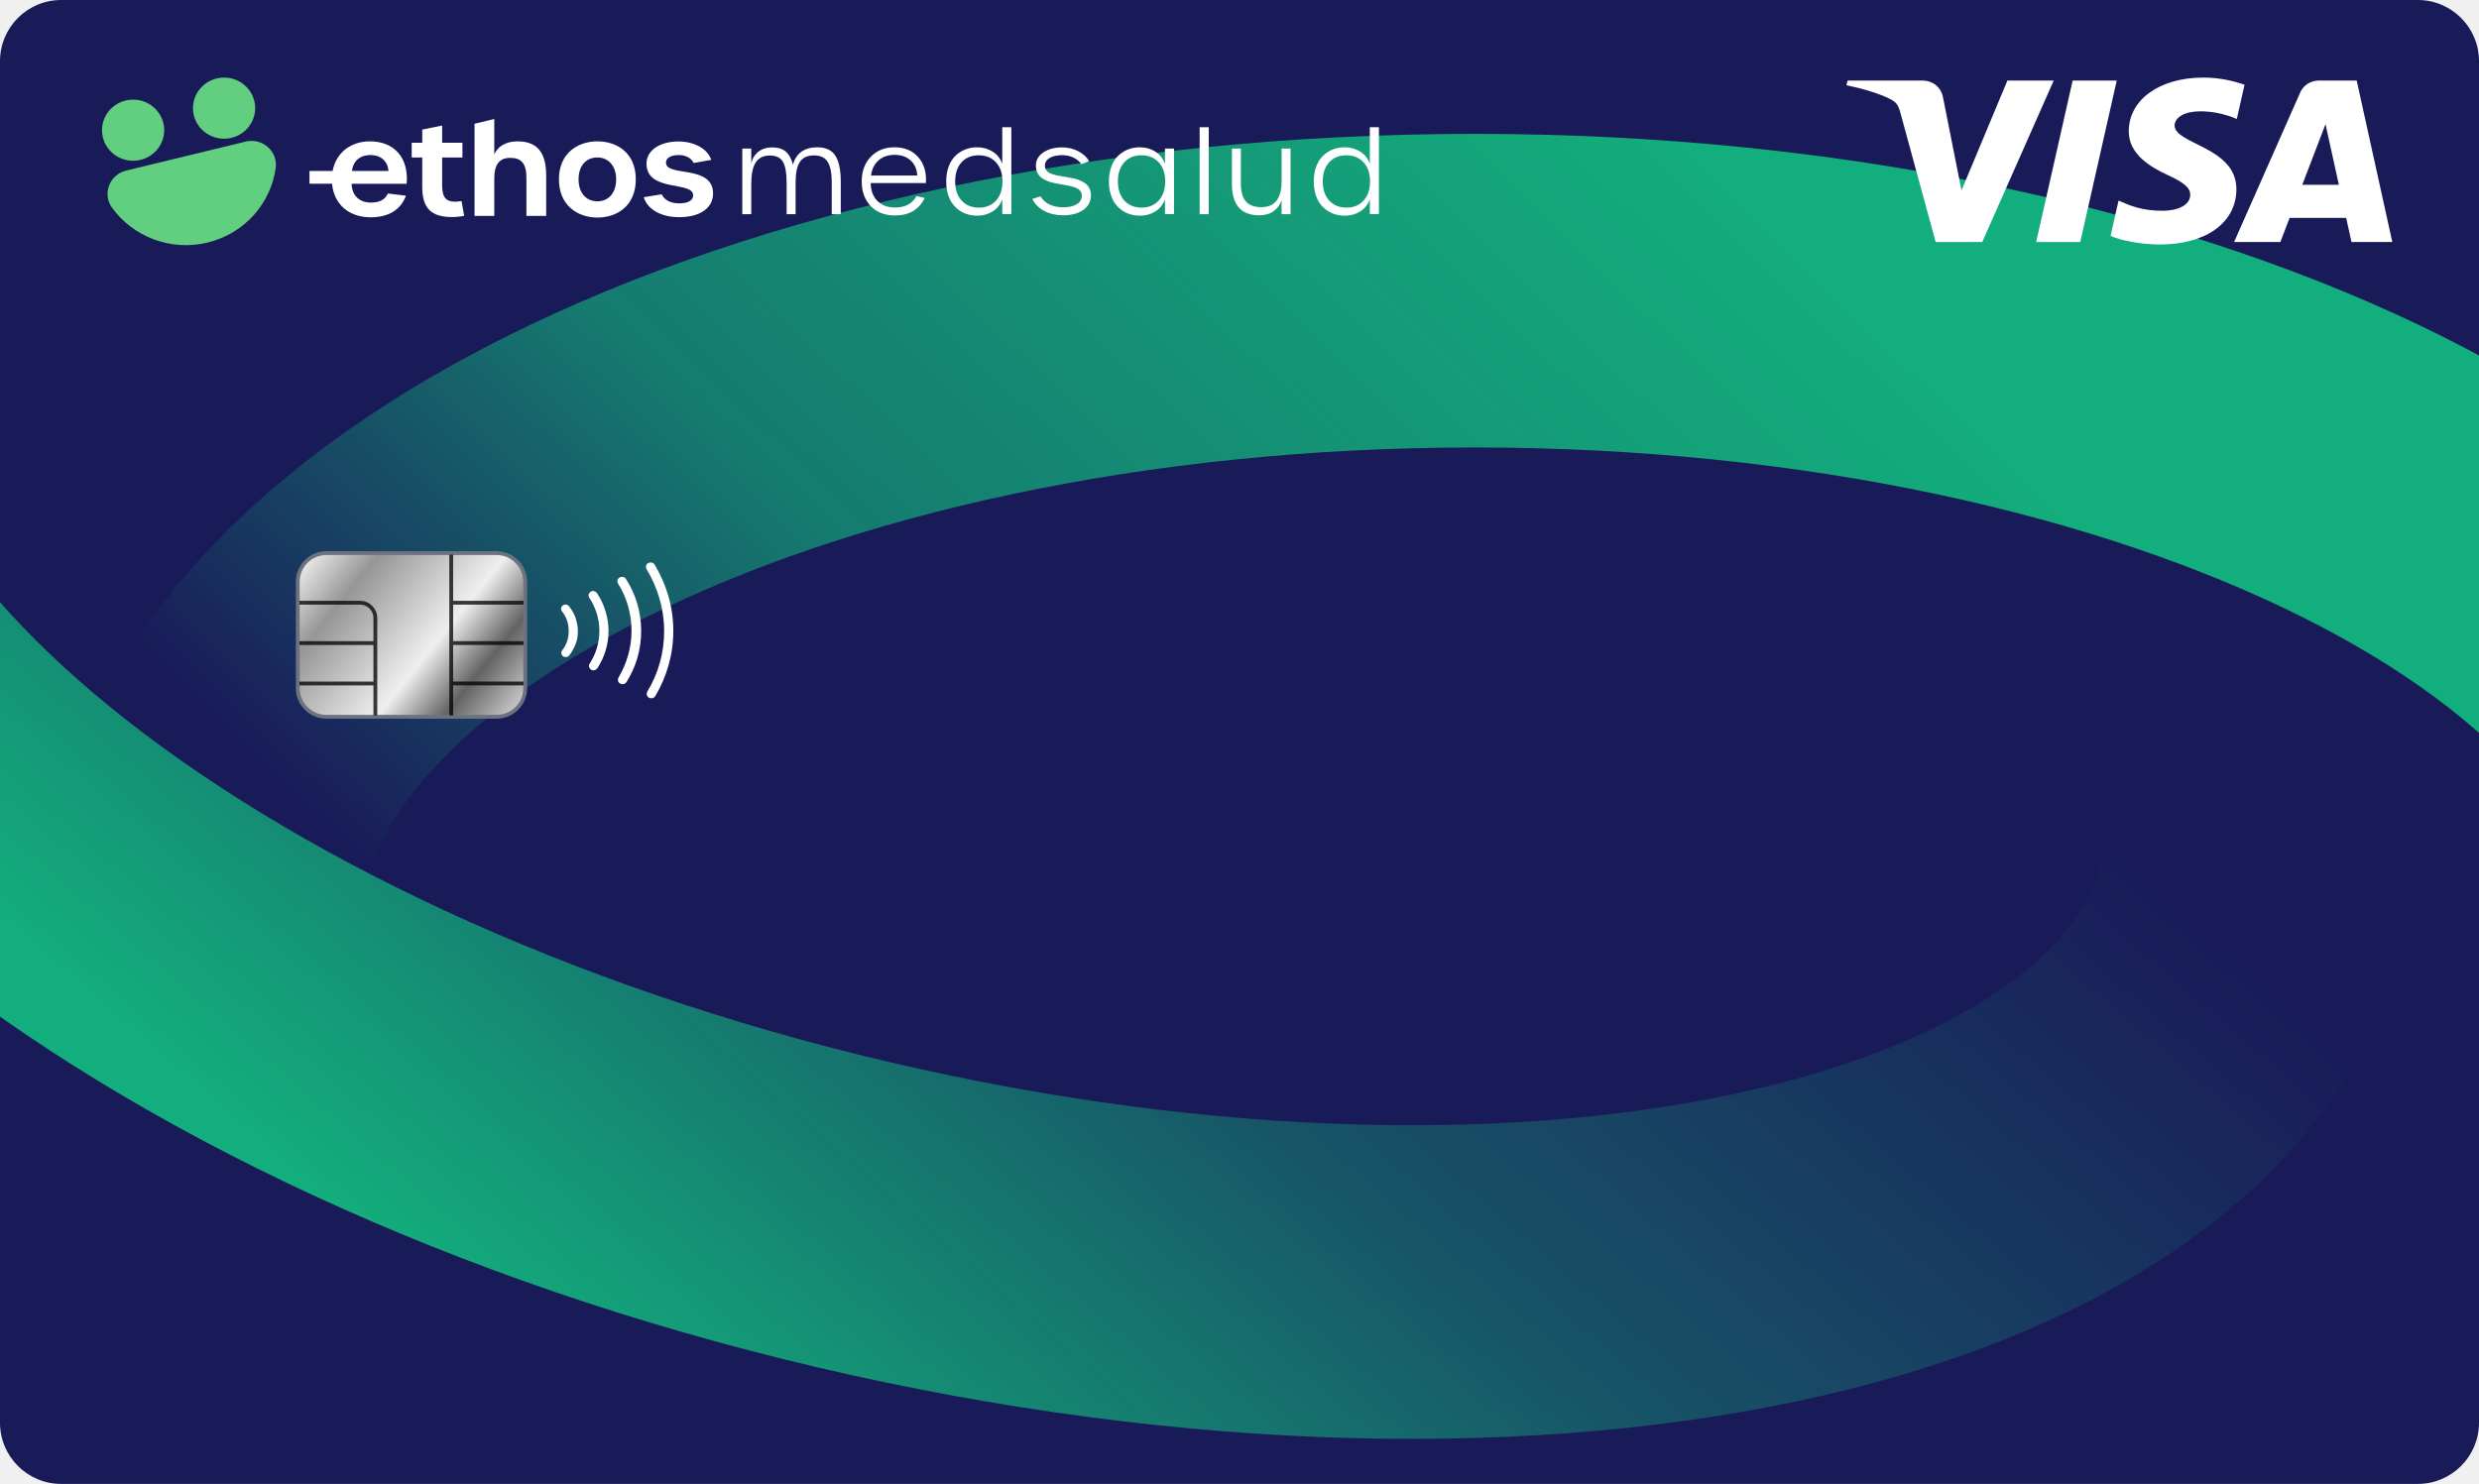
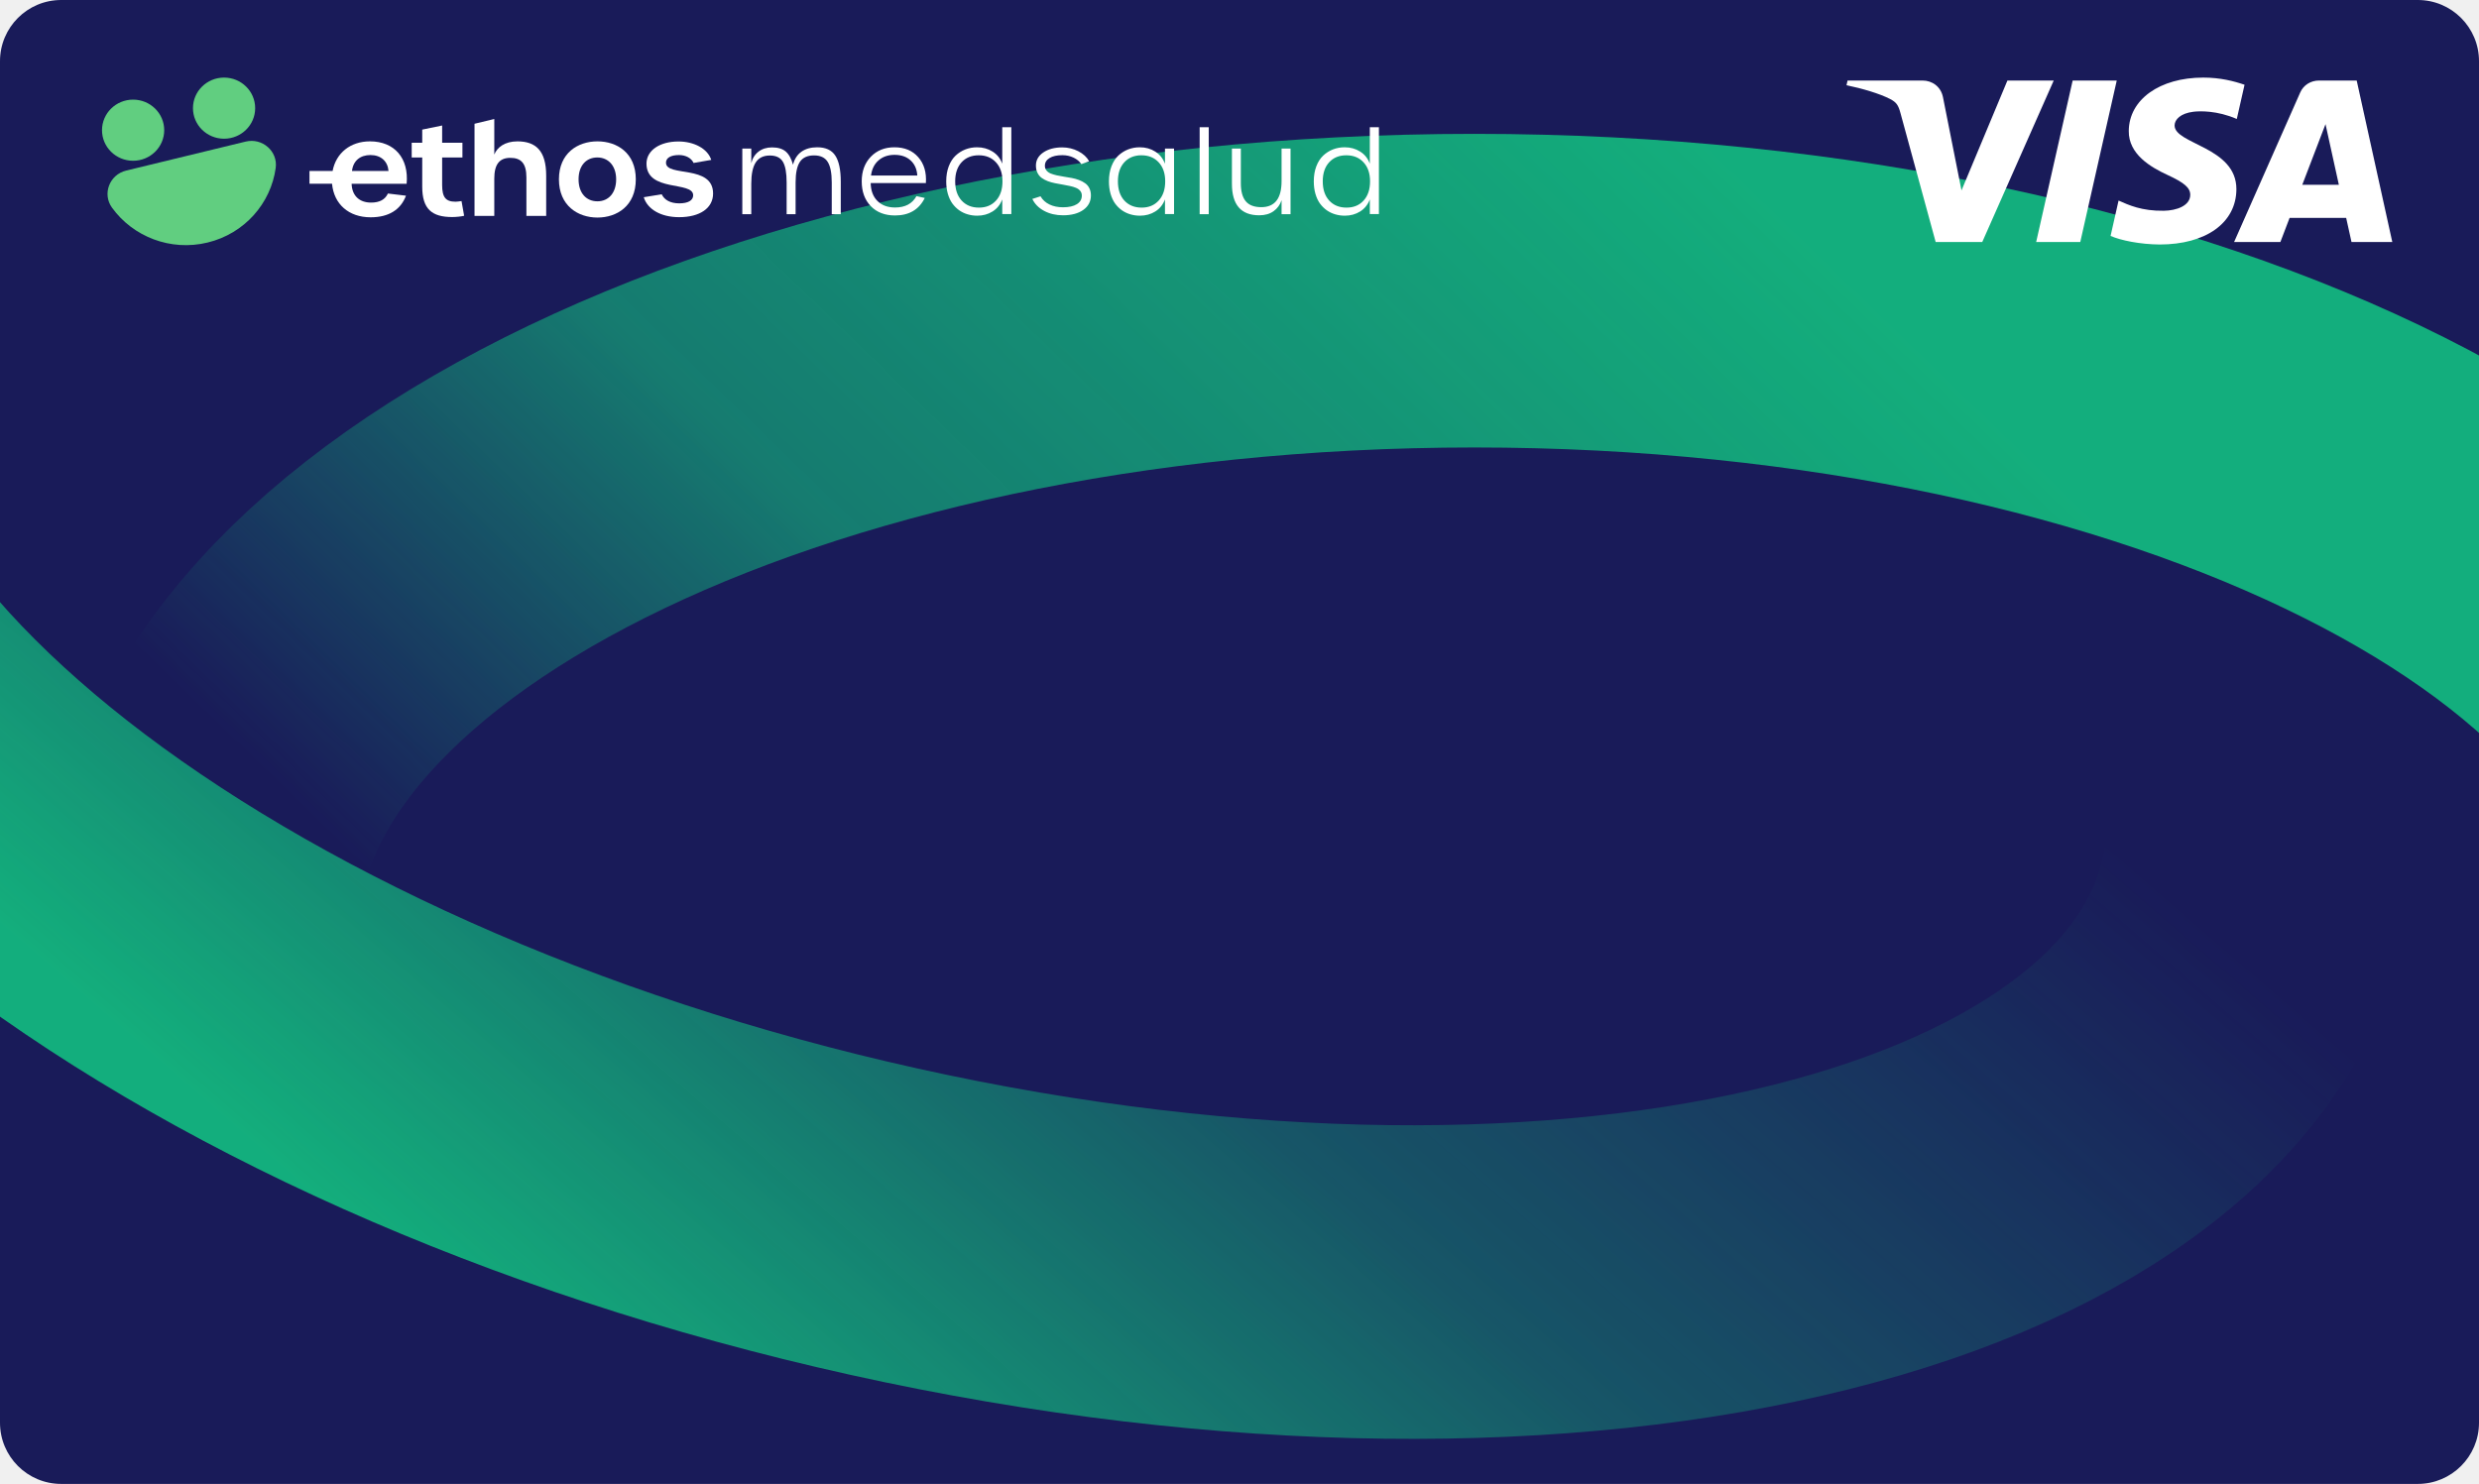
<svg xmlns="http://www.w3.org/2000/svg" width="324" height="194" viewBox="0 0 324 194" fill="none">
  <g clip-path="url(#clip0_4564_16979)">
    <g clip-path="url(#clip1_4564_16979)">
      <rect width="332" height="210" fill="#191B59" />
      <g clip-path="url(#clip2_4564_16979)">
        <g opacity="0.7">
          <path d="M295.667 111.051C291.979 156.782 215.119 179.363 123.995 161.486C32.871 143.609 -38.01 92.045 -34.322 46.314" stroke="url(#paint0_linear_4564_16979)" stroke-width="41" stroke-linecap="round" />
          <path d="M26.411 121.456C26.411 75.365 100.863 38 192.705 38C284.547 38 359 75.365 359 121.456" stroke="url(#paint1_linear_4564_16979)" stroke-width="41" stroke-linecap="round" />
        </g>
        <path d="M97.018 28V19.423H98.19V21.328C98.341 20.698 98.656 20.197 99.135 19.826C99.613 19.455 100.204 19.27 100.907 19.27C101.674 19.27 102.267 19.448 102.687 19.804C103.107 20.161 103.427 20.737 103.646 21.533C103.832 20.795 104.196 20.231 104.738 19.841C105.285 19.45 105.973 19.255 106.803 19.255C107.907 19.255 108.695 19.616 109.169 20.339C109.647 21.061 109.887 22.204 109.887 23.767V28H108.708V23.847C108.708 22.612 108.529 21.716 108.173 21.159C107.821 20.598 107.228 20.317 106.393 20.317C105.539 20.317 104.923 20.598 104.547 21.159C104.171 21.721 103.983 22.617 103.983 23.847V28H102.812V23.877C102.812 22.612 102.65 21.706 102.328 21.159C102.006 20.607 101.437 20.331 100.622 20.331C99.777 20.331 99.159 20.634 98.769 21.24C98.383 21.84 98.19 22.763 98.19 24.008V28H97.018ZM116.975 28.169C115.657 28.169 114.602 27.763 113.811 26.953C113.02 26.137 112.625 25.056 112.625 23.708C112.625 22.39 113.02 21.318 113.811 20.493C114.607 19.668 115.637 19.255 116.902 19.255C118.225 19.255 119.263 19.687 120.015 20.551C120.772 21.411 121.104 22.539 121.011 23.935H113.797C113.816 24.931 114.112 25.712 114.683 26.279C115.254 26.845 116.023 27.128 116.99 27.128C118.299 27.128 119.229 26.633 119.781 25.642L120.865 25.883C120.113 27.407 118.816 28.169 116.975 28.169ZM113.841 22.946H119.89C119.837 22.116 119.546 21.459 119.019 20.976C118.492 20.488 117.791 20.244 116.917 20.244C116.072 20.244 115.374 20.485 114.822 20.969C114.275 21.447 113.948 22.106 113.841 22.946ZM127.719 28.198C127.284 28.198 126.869 28.139 126.474 28.022C126.083 27.91 125.714 27.734 125.368 27.495C125.026 27.25 124.728 26.955 124.474 26.608C124.225 26.262 124.027 25.839 123.881 25.341C123.739 24.843 123.669 24.299 123.669 23.708C123.669 22.976 123.778 22.321 123.998 21.745C124.218 21.169 124.516 20.703 124.892 20.346C125.273 19.99 125.7 19.719 126.173 19.533C126.652 19.348 127.162 19.255 127.704 19.255C128.456 19.255 129.128 19.44 129.718 19.811C130.314 20.178 130.739 20.707 130.993 21.401V16.633H132.179V27.985H130.993V26.066C130.734 26.755 130.312 27.282 129.726 27.648C129.14 28.015 128.471 28.198 127.719 28.198ZM127.946 27.143C128.879 27.143 129.623 26.835 130.18 26.22C130.741 25.6 131.022 24.763 131.022 23.708C131.022 22.663 130.739 21.835 130.172 21.225C129.611 20.61 128.859 20.302 127.917 20.302C126.984 20.302 126.237 20.607 125.675 21.218C125.119 21.828 124.84 22.658 124.84 23.708C124.84 24.768 125.121 25.605 125.683 26.22C126.249 26.835 127.004 27.143 127.946 27.143ZM138.931 28.146C138.003 28.146 137.181 27.954 136.463 27.568C135.745 27.182 135.232 26.662 134.925 26.008L135.994 25.664C136.258 26.123 136.643 26.477 137.151 26.726C137.659 26.975 138.252 27.099 138.931 27.099C139.707 27.099 140.31 26.965 140.74 26.696C141.175 26.428 141.392 26.052 141.392 25.568C141.392 25.329 141.324 25.127 141.187 24.96C141.05 24.79 140.865 24.655 140.63 24.558C140.401 24.46 140.135 24.379 139.832 24.316C139.534 24.248 139.219 24.186 138.887 24.133C138.555 24.074 138.223 24.013 137.891 23.95C137.564 23.886 137.249 23.798 136.946 23.686C136.648 23.569 136.382 23.427 136.148 23.261C135.918 23.095 135.735 22.875 135.599 22.602C135.462 22.329 135.393 22.009 135.393 21.643C135.393 20.939 135.716 20.368 136.36 19.929C137.01 19.489 137.832 19.27 138.829 19.27C139.585 19.27 140.288 19.438 140.938 19.775C141.587 20.112 142.058 20.549 142.351 21.086L141.333 21.459C141.089 21.098 140.745 20.812 140.301 20.602C139.861 20.393 139.375 20.288 138.843 20.288C138.135 20.288 137.579 20.412 137.173 20.661C136.768 20.905 136.565 21.242 136.565 21.672C136.565 21.911 136.634 22.116 136.77 22.287C136.907 22.453 137.09 22.585 137.32 22.683C137.554 22.775 137.82 22.856 138.118 22.924C138.421 22.988 138.738 23.046 139.07 23.1C139.407 23.149 139.742 23.205 140.074 23.269C140.406 23.332 140.721 23.42 141.018 23.532C141.321 23.645 141.587 23.784 141.817 23.95C142.051 24.111 142.237 24.328 142.373 24.602C142.51 24.875 142.579 25.192 142.579 25.554C142.579 26.34 142.246 26.97 141.582 27.443C140.923 27.912 140.039 28.146 138.931 28.146ZM148.986 28.198C148.551 28.198 148.136 28.139 147.741 28.022C147.35 27.91 146.982 27.734 146.635 27.495C146.293 27.25 145.995 26.955 145.741 26.608C145.492 26.262 145.295 25.839 145.148 25.341C145.007 24.843 144.936 24.299 144.936 23.708C144.936 22.976 145.046 22.321 145.265 21.745C145.485 21.169 145.783 20.703 146.159 20.346C146.54 19.99 146.967 19.719 147.441 19.533C147.919 19.348 148.429 19.255 148.971 19.255C149.723 19.255 150.392 19.44 150.978 19.811C151.569 20.178 151.996 20.707 152.26 21.401V19.423H153.446V27.985H152.26V26.066C152.001 26.755 151.579 27.282 150.993 27.648C150.407 28.015 149.738 28.198 148.986 28.198ZM149.213 27.143C150.141 27.143 150.885 26.833 151.447 26.213C152.008 25.593 152.289 24.758 152.289 23.708C152.289 22.663 152.006 21.835 151.44 21.225C150.873 20.61 150.121 20.302 149.184 20.302C148.251 20.302 147.504 20.607 146.943 21.218C146.386 21.828 146.108 22.658 146.108 23.708C146.108 24.768 146.388 25.605 146.95 26.22C147.516 26.835 148.271 27.143 149.213 27.143ZM156.792 28V16.633H157.979V28H156.792ZM164.577 28.146C162.199 28.146 161.01 26.772 161.01 24.023V19.423H162.175V23.95C162.175 25.014 162.389 25.803 162.819 26.315C163.249 26.828 163.925 27.084 164.848 27.084C166.616 27.084 167.499 25.949 167.499 23.679V19.423H168.671V28H167.499V26.169C167.304 26.774 166.955 27.255 166.452 27.612C165.954 27.968 165.329 28.146 164.577 28.146ZM175.76 28.198C175.325 28.198 174.91 28.139 174.515 28.022C174.124 27.91 173.755 27.734 173.409 27.495C173.067 27.25 172.769 26.955 172.515 26.608C172.266 26.262 172.068 25.839 171.922 25.341C171.78 24.843 171.71 24.299 171.71 23.708C171.71 22.976 171.819 22.321 172.039 21.745C172.259 21.169 172.557 20.703 172.933 20.346C173.314 19.99 173.741 19.719 174.214 19.533C174.693 19.348 175.203 19.255 175.745 19.255C176.497 19.255 177.169 19.44 177.759 19.811C178.355 20.178 178.78 20.707 179.034 21.401V16.633H180.22V27.985H179.034V26.066C178.775 26.755 178.353 27.282 177.767 27.648C177.181 28.015 176.512 28.198 175.76 28.198ZM175.987 27.143C176.92 27.143 177.664 26.835 178.221 26.22C178.782 25.6 179.063 24.763 179.063 23.708C179.063 22.663 178.78 21.835 178.213 21.225C177.652 20.61 176.9 20.302 175.958 20.302C175.025 20.302 174.278 20.607 173.716 21.218C173.16 21.828 172.881 22.658 172.881 23.708C172.881 24.768 173.162 25.605 173.724 26.22C174.29 26.835 175.045 27.143 175.987 27.143Z" fill="white" />
      </g>
    </g>
    <g clip-path="url(#clip3_4564_16979)">
      <path d="M278.226 17.119C278.185 20.159 281.085 21.855 283.27 22.864C285.515 23.899 286.269 24.562 286.261 25.488C286.243 26.904 284.47 27.529 282.81 27.553C279.914 27.596 278.23 26.813 276.891 26.22L275.848 30.845C277.191 31.431 279.678 31.942 282.257 31.965C288.31 31.965 292.271 29.134 292.292 24.745C292.316 19.175 284.159 18.867 284.215 16.377C284.234 15.622 284.995 14.816 286.661 14.611C287.486 14.508 289.763 14.429 292.344 15.555L293.357 11.081C291.969 10.602 290.185 10.143 287.963 10.143C282.266 10.143 278.258 13.012 278.226 17.119ZM303.093 10.529C301.987 10.529 301.055 11.139 300.64 12.077L291.993 31.636H298.042L299.245 28.485H306.638L307.336 31.636H312.667L308.015 10.529H303.093ZM303.939 16.231L305.684 24.157H300.903L303.939 16.231ZM270.892 10.529L266.124 31.636H271.888L276.654 10.529H270.892ZM262.364 10.529L256.364 24.895L253.938 12.68C253.653 11.316 252.528 10.529 251.279 10.529H241.471L241.334 11.142C243.347 11.556 245.635 12.223 247.021 12.937C247.869 13.374 248.111 13.755 248.39 14.792L252.987 31.636H259.078L268.418 10.529H262.364Z" fill="white" />
    </g>
    <path d="M48.351 18.48C45.791 18.48 43.916 20.012 43.471 22.348H40.449V24.019H43.397C43.64 26.685 45.578 28.408 48.437 28.408C50.783 28.408 52.365 27.438 53.062 25.584L50.699 25.3C50.342 26.086 49.611 26.486 48.507 26.486C46.959 26.486 46.009 25.584 45.956 24.029H53.146C53.452 20.688 51.565 18.48 48.353 18.48H48.351ZM48.418 20.269C49.791 20.269 50.673 21.084 50.779 22.348H46.005C46.161 21.001 47.094 20.269 48.416 20.269H48.418Z" fill="white" />
    <path d="M59.537 26.37C58.262 26.37 57.787 25.8 57.787 24.18V20.587H60.439V18.665H57.787V16.408L55.185 16.944V18.665H53.809V20.587H55.185V24.414C55.185 27.322 56.444 28.375 59.096 28.375C59.607 28.375 60.268 28.307 60.661 28.208L60.321 26.286C59.964 26.336 59.742 26.37 59.539 26.37H59.537Z" fill="white" />
    <path d="M67.611 18.482C65.979 18.482 64.976 19.267 64.602 20.203V15.557L62.018 16.179V28.225H64.602V23.345C64.602 21.506 65.265 20.637 66.693 20.637C68.12 20.637 68.8 21.373 68.8 23.194V28.225H71.385V22.96C71.385 19.701 70.025 18.48 67.611 18.48V18.482Z" fill="white" />
    <path d="M78.083 18.48C75.532 18.48 73.051 20.002 73.051 23.444C73.051 26.887 75.532 28.442 78.083 28.442C80.633 28.442 83.098 26.921 83.098 23.444C83.098 19.968 80.617 18.48 78.083 18.48ZM78.083 26.318C76.638 26.318 75.618 25.265 75.618 23.444C75.618 21.624 76.638 20.587 78.066 20.587C79.493 20.587 80.53 21.655 80.53 23.444C80.53 25.233 79.527 26.318 78.083 26.318Z" fill="white" />
    <path d="M87.042 21.273C87.042 20.638 87.671 20.269 88.742 20.269C89.61 20.269 90.357 20.654 90.647 21.304L92.959 20.904C92.484 19.416 90.68 18.496 88.674 18.496C86.261 18.496 84.527 19.632 84.494 21.354C84.46 25.181 90.596 23.627 90.596 25.532C90.596 26.201 89.933 26.585 88.778 26.585C87.623 26.585 86.84 26.151 86.483 25.399L84.137 25.784C84.612 27.339 86.347 28.392 88.761 28.392C91.481 28.392 93.198 27.206 93.198 25.3C93.198 21.473 87.044 23.178 87.044 21.273H87.042Z" fill="white" />
    <path d="M29.285 18.135C31.53 18.135 33.35 16.346 33.35 14.139C33.35 11.932 31.53 10.143 29.285 10.143C27.041 10.143 25.221 11.932 25.221 14.139C25.221 16.346 27.041 18.135 29.285 18.135Z" fill="#61CE80" />
    <path d="M32.102 18.512C34.281 17.982 36.334 19.775 36.034 21.962C35.403 26.559 31.99 30.532 27.132 31.709C22.273 32.889 17.374 30.934 14.64 27.152C13.339 25.355 14.308 22.831 16.487 22.301L32.102 18.512Z" fill="#61CE80" />
    <path d="M17.397 21.017C19.642 21.017 21.462 19.228 21.462 17.021C21.462 14.815 19.642 13.025 17.397 13.025C15.152 13.025 13.332 14.815 13.332 17.021C13.332 19.228 15.152 21.017 17.397 21.017Z" fill="#61CE80" />
-     <rect x="38.916" y="72.311" width="29.727" height="21.399" rx="3.75" fill="url(#paint2_linear_4564_16979)" stroke="#6D7280" stroke-width="0.5" />
-     <path d="M39.139 78.797H47.057C48.161 78.797 49.057 79.692 49.057 80.797V84.074M49.057 93.528V89.351M49.057 89.351V84.074M49.057 89.351H39.139M49.057 84.074H39.139" stroke="black" stroke-opacity="0.76" stroke-width="0.5" />
-     <path d="M68.42 78.797H58.974M58.974 78.797V84.074M58.974 78.797V72.51M58.974 93.528V89.351M58.974 89.351V84.074M58.974 89.351H68.42M58.974 84.074H68.42" stroke="black" stroke-opacity="0.76" stroke-width="0.5" />
-     <path d="M74.402 85.686L74.399 85.69L74.396 85.694C74.233 85.915 73.868 85.98 73.582 85.787C73.354 85.632 73.285 85.288 73.48 85.015C73.77 84.66 73.981 84.246 74.12 83.84C74.264 83.418 74.331 82.939 74.328 82.468C74.326 81.998 74.253 81.519 74.104 81.098C73.961 80.694 73.746 80.282 73.452 79.93C73.254 79.66 73.319 79.314 73.546 79.157C73.829 78.961 74.195 79.022 74.36 79.242L74.363 79.246L74.366 79.25C74.733 79.713 75.033 80.227 75.213 80.731C75.402 81.325 75.522 81.899 75.525 82.462C75.528 83.054 75.469 83.615 75.243 84.167C74.996 84.768 74.756 85.228 74.402 85.686Z" fill="white" />
-     <path d="M77.05 86.785L77.058 86.776L77.064 86.766C77.876 85.519 78.345 84.015 78.336 82.448C78.327 80.881 77.843 79.382 77.017 78.144C76.838 77.872 76.919 77.551 77.22 77.342C77.423 77.202 77.803 77.251 78.028 77.541C78.96 78.958 79.523 80.671 79.533 82.442C79.543 84.273 78.999 85.93 78.082 87.357C77.87 87.637 77.546 87.716 77.266 87.557C76.962 87.344 76.907 86.981 77.05 86.785Z" fill="white" />
-     <path d="M81.804 75.679L81.812 75.694L81.821 75.708C83.084 77.681 83.785 79.957 83.799 82.42C83.812 84.882 83.137 87.163 81.897 89.148C81.707 89.441 81.386 89.524 81.061 89.379C80.765 89.194 80.685 88.887 80.84 88.578C81.894 86.784 82.55 84.669 82.537 82.426C82.525 80.193 81.916 78.082 80.77 76.288C80.615 75.981 80.692 75.676 80.984 75.489C81.337 75.328 81.681 75.446 81.804 75.679Z" fill="white" />
-     <path d="M85.543 73.801L85.548 73.811L85.554 73.821C87.084 76.356 87.983 79.254 88 82.398C88.018 85.539 87.153 88.443 85.654 90.992C85.463 91.281 85.144 91.362 84.82 91.218C84.525 91.033 84.445 90.728 84.598 90.42C86.042 88.058 86.82 85.321 86.804 82.404C86.787 79.48 85.911 76.754 84.511 74.415C84.336 74.074 84.459 73.739 84.704 73.621C85.064 73.446 85.417 73.564 85.543 73.801Z" fill="white" />
  </g>
  <defs>
    <linearGradient id="paint0_linear_4564_16979" x1="24.742" y1="142.348" x2="148.04" y2="-0.043" gradientUnits="userSpaceOnUse">
      <stop stop-color="#11ED8B" />
      <stop offset="0.476" stop-color="#11ED8B" stop-opacity="0.39" />
      <stop offset="1" stop-color="#11ED8B" stop-opacity="0" />
    </linearGradient>
    <linearGradient id="paint1_linear_4564_16979" x1="249.926" y1="44.402" x2="117.645" y2="181.121" gradientUnits="userSpaceOnUse">
      <stop stop-color="#11ED8B" />
      <stop offset="0.614" stop-color="#11ED8B" stop-opacity="0.65" />
      <stop offset="1" stop-color="#11ED8B" stop-opacity="0" />
-     </linearGradient>
-     <linearGradient id="paint2_linear_4564_16979" x1="38.666" y1="72.061" x2="67.754" y2="95.481" gradientUnits="userSpaceOnUse">
-       <stop stop-color="white" />
-       <stop offset="0.234" stop-color="#969696" />
-       <stop offset="0.583" stop-color="#EFEFEF" />
-       <stop offset="0.766" stop-color="#636363" />
-       <stop offset="1" stop-color="#E5E5E5" />
    </linearGradient>
    <clipPath id="clip0_4564_16979">
      <rect width="324" height="194" fill="white" />
    </clipPath>
    <clipPath id="clip1_4564_16979">
      <rect width="324" height="194" rx="8" fill="white" />
    </clipPath>
    <clipPath id="clip2_4564_16979">
      <rect width="332" height="210" fill="white" />
    </clipPath>
    <clipPath id="clip3_4564_16979">
      <rect width="71.333" height="21.909" fill="white" transform="translate(241.334 10.1426)" />
    </clipPath>
  </defs>
</svg>
